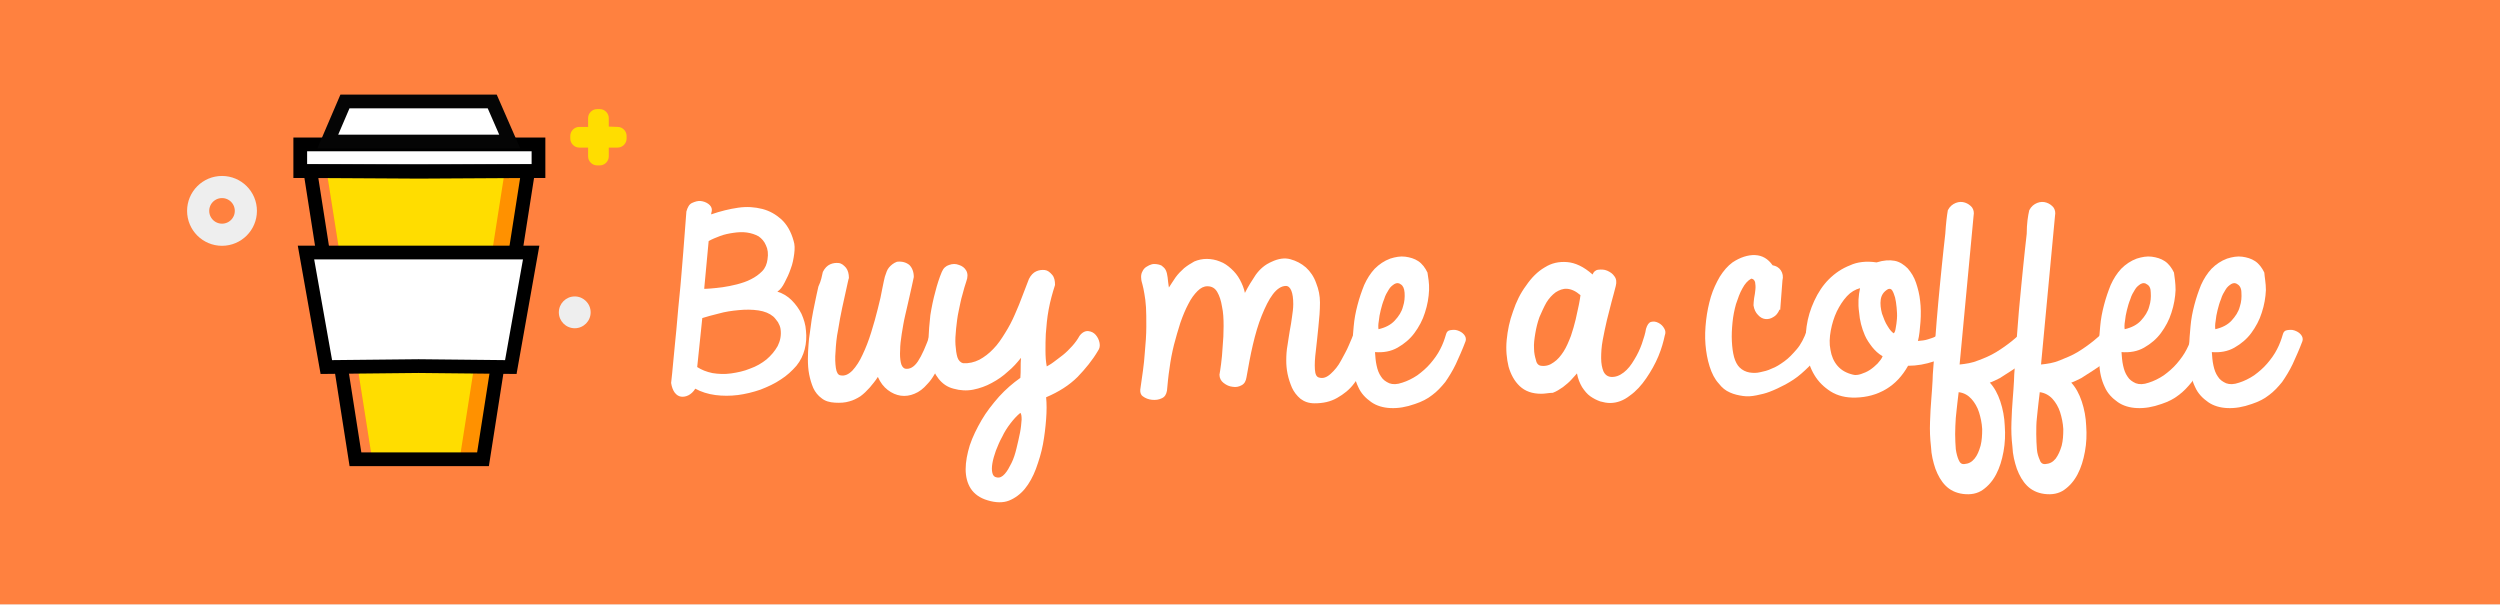
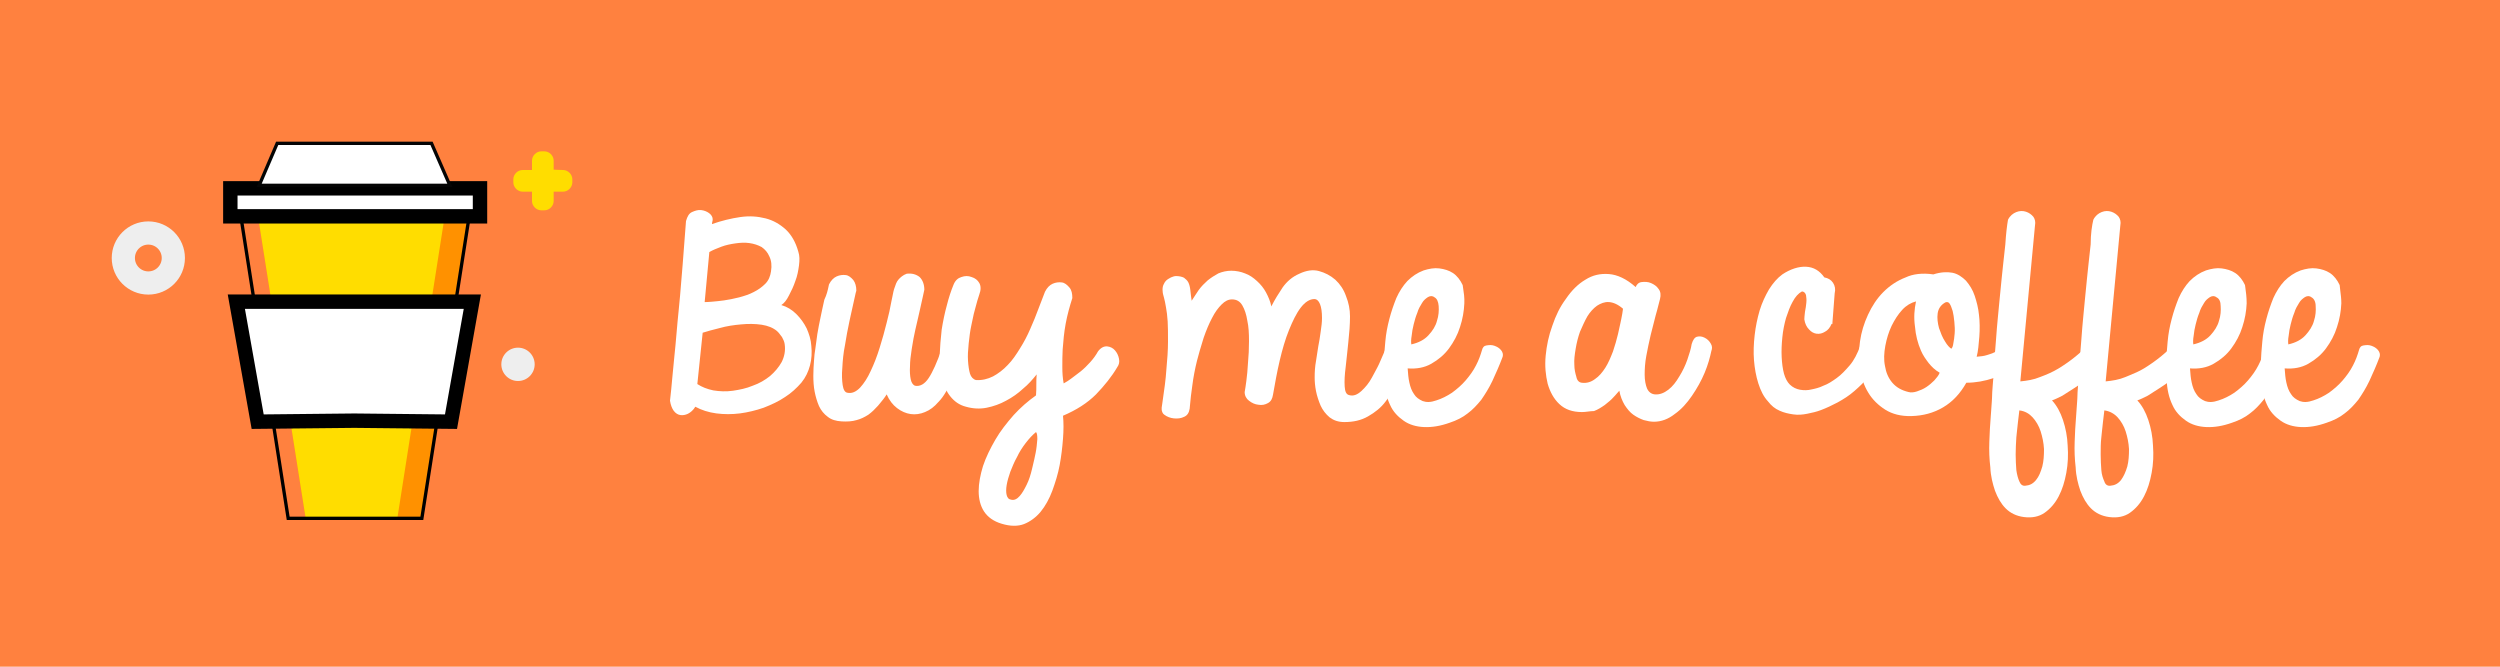
- <svg xmlns="http://www.w3.org/2000/svg" viewBox="0 0 786 190">
-   <path d="M0 0h786v190H0z" fill="#ff813f" />
-   <path d="M191.4 39.8v-2.7c0-1.5-1.3-2.8-2.8-2.8h-.9c-1.5 0-2.8 1.3-2.8 2.8v2.8h-2.8c-1.5 0-2.8 1.3-2.8 2.8v.9c0 1.5 1.3 2.8 2.8 2.8h2.8v2.8c0 1.5 1.3 2.8 2.8 2.8h.9c1.5 0 2.8-1.3 2.8-2.8v-2.8h2.8c1.5 0 2.8-1.3 2.8-2.8v-.9c0-1.5-1.3-2.8-2.8-2.8z" fill="#fd0" />
-   <path d="M131.8 54l-29.1-.2 14.3 90.6h34.7L166 53.8z" fill="#ff9100" />
-   <path d="M131.8 54l-29.1-.2 14.3 90.6h27.5l14.2-90.6z" fill="#fd0" />
-   <path d="M94.4 53.8h74.9v-8.4H94.4z" fill="#fff" />
-   <path d="M94.4 53.8h74.9v-8.4H94.4z" fill="none" stroke="#000" stroke-width="4.319" />
-   <path d="M154.8 31.9h-46.3L103 44.5h57.2z" fill="#fff" />
-   <g fill="none" stroke-width="4.319">
-     <path d="M154.755 31.9h-46.3l-5.4 12.6h57.2z" stroke="#050505" />
-     <path d="M131.755 54l-34.2-.2 14.2 90.6h40.1l14.2-90.6z" stroke="#000" />
-   </g>
-   <path d="M167 79.4H96.2l6.4 36 29-.3 29 .3z" fill="#fff" />
-   <path d="M167 79.4H96.2l6.4 36 29-.3 29 .3z" fill="none" stroke="#000" stroke-width="4.319" />
-   <circle cx="69.8" cy="66.3" fill="none" r="7.5" stroke="#eee" stroke-width="6.958" />
-   <circle cx="180.7" cy="98.2" fill="#eee" r="5" />
-   <circle cx="86.8" cy="127" fill="#ff813f" r="5" />
-   <g fill="#fff">
-     <path d="M215.8 66.5c.4-1.4.9-2.3 1.8-2.7s1.8-.7 2.7-.6 1.7.4 2.4.9 1.1 1.2 1.1 1.8c0 .3 0 .5-.1.8s-.1.5-.1.7c2.9-1 5.7-1.7 8.5-2.1s5.2-.2 7.6.4c2.3.6 4.2 1.7 6 3.3 1.7 1.6 3 3.8 3.8 6.7.4 1.2.4 2.5.2 4.1-.2 1.5-.5 3.2-1.1 4.7-.5 1.5-1.2 3-1.9 4.3-.7 1.4-1.4 2.3-2.3 2.9 1.7.5 3.2 1.4 4.5 2.7s2.3 2.7 3.1 4.3c.7 1.6 1.3 3.4 1.4 5.3.2 1.9.1 3.9-.4 5.8s-1.3 3.6-2.6 5.2c-1.4 1.6-3 3.1-4.9 4.3-1.9 1.3-4.1 2.3-6.4 3.2-2.3.8-4.8 1.4-7.1 1.7-2.4.3-4.8.3-7.1 0s-4.5-1-6.3-2c-.6 1-1.4 1.7-2.2 2.1s-1.6.5-2.3.4-1.4-.5-2-1.3c-.5-.7-.9-1.7-1.1-3 .5-4.2.8-8.6 1.3-13.2s.8-9.2 1.3-13.9.8-9.3 1.2-13.8c.3-4.3.7-8.7 1-13zm3.4 48.9c1.4.9 2.9 1.5 4.8 1.9 1.9.3 3.8.4 5.9.1 2-.3 4-.7 5.9-1.5 2-.7 3.7-1.7 5.2-2.9 1.4-1.2 2.6-2.6 3.5-4.2.8-1.6 1.2-3.4.9-5.4-.1-.7-.4-1.4-.8-2.1-.5-.6-.9-1.3-1.5-1.8-1.2-1-2.7-1.6-4.6-1.9-2-.3-4.1-.3-6.2-.1-2.2.2-4.3.5-6.4 1.1-2.1.5-3.8 1-5.1 1.4zm2.2-24.6c.4 0 1 0 2.1-.1s2.3-.2 3.7-.4 2.9-.5 4.5-.9c1.5-.4 3.1-.9 4.4-1.6 1.4-.7 2.5-1.5 3.5-2.5s1.5-2.3 1.7-3.7c.3-1.8.1-3.3-.5-4.5-.5-1.2-1.3-2.1-2.3-2.8-1.1-.6-2.3-1-3.7-1.2s-2.8-.1-4.2.1-2.9.5-4.2 1-2.6 1-3.6 1.6zm37.3-5.3c.6-1.2 1.4-2 2.3-2.4s1.8-.5 2.7-.4 1.6.7 2.3 1.5c.6.8.9 1.9.9 3.2-.2.5-.4 1.7-.8 3.4s-.8 3.6-1.3 5.9-.9 4.5-1.3 7c-.5 2.4-.7 4.8-.8 6.8-.2 2.1-.1 3.8.1 5.2s.7 2.2 1.4 2.3c1.4.3 2.6-.3 3.8-1.5 1.2-1.3 2.3-3 3.2-5 1-2.1 1.9-4.4 2.7-7s1.5-5 2.1-7.5c.6-2.3 1.1-4.5 1.4-6.3.4-1.8.6-3.1.8-3.7.4-1.2.7-2.2 1.3-2.9s1.4-1.4 2.5-1.8c1.6-.2 2.9.2 3.9 1 .9.9 1.4 2.2 1.4 3.8-.4 1.8-.8 3.8-1.3 5.9s-.9 4.1-1.4 6.1c-.5 2.1-.8 4.1-1.1 5.9-.3 1.9-.5 3.6-.5 5.1-.1 1.5 0 2.8.2 3.8s.6 1.7 1.3 2c1.5.3 2.9-.5 4.1-2.3s2.5-4.7 3.9-8.7c.5-1 1.1-1.7 1.9-1.9.8-.3 1.6-.2 2.3.2s1.3 1 1.7 1.9.4 2 0 3.2c-.3.8-.6 1.7-1.1 2.8s-.9 2.2-1.5 3.2c-.6 1.2-1.3 2.3-2 3.4-.7 1.2-1.4 2.2-2.3 3.1-1.2 1.4-2.5 2.4-4 3-1.4.6-2.9.8-4.3.6s-2.8-.8-4.1-1.8-2.3-2.3-3.1-4.1c-.8 1.3-1.7 2.3-2.6 3.4-.9 1-1.8 1.9-2.9 2.7-1.1.7-2.3 1.3-3.5 1.6-1.3.4-2.8.5-4.5.4s-3.1-.5-4.2-1.4c-1.1-.8-2-1.9-2.6-3.2-.6-1.4-1-2.8-1.3-4.3s-.4-3.2-.4-4.8.1-3.2.2-4.5c.1-1.4.2-2.6.4-3.6.2-1.3.4-2.8.6-4.4.3-1.7.6-3.4 1-5.2s.7-3.5 1.1-5.1c.9-1.9 1.1-3.3 1.4-4.6z" />
-     <path d="M296.1 85.5c.5-1.2 1.3-1.9 2.3-2.2 1.1-.4 2.1-.4 3.1 0 1 .3 1.8.9 2.3 1.8s.5 2.1 0 3.4c-.4 1.2-.8 2.5-1.2 4.1-.5 1.6-.8 3.4-1.2 5.2s-.6 3.7-.8 5.5c-.2 1.9-.3 3.6-.2 5.1s.3 2.9.6 3.9 1 1.7 1.8 1.9c1.8.1 3.5-.3 5.1-1.1 1.5-.8 3.1-2 4.4-3.4 1.4-1.4 2.6-3.2 3.7-5 1.2-1.9 2.2-3.8 3.1-5.9.9-2 1.7-4 2.4-5.9s1.4-3.7 2-5.2c.6-1.2 1.4-2 2.3-2.4s1.8-.5 2.7-.4 1.6.7 2.3 1.5.9 1.9.9 3.2c-.8 2.5-1.5 5-2 7.7s-.7 5.1-.9 7.7c-.1 1.8-.1 3.5-.1 5.3 0 1.7.1 3.3.4 4.9.5-.3 1.3-.7 2.2-1.4s1.9-1.4 2.9-2.2 2-1.8 2.9-2.8 1.7-2.1 2.3-3.2c.9-1.2 1.9-1.6 2.8-1.5s1.7.5 2.3 1.2 1 1.5 1.2 2.5 0 1.8-.5 2.5c-1.7 2.9-3.9 5.6-6.4 8.2-2.6 2.6-5.9 4.7-9.9 6.4.2 2 .2 4.3 0 6.9s-.5 5.2-1 7.9-1.3 5.2-2.2 7.7c-.9 2.4-2.1 4.6-3.5 6.3s-3.2 3-5 3.7-4.1.7-6.7-.1c-2.4-.7-4.2-2-5.3-3.7s-1.6-3.8-1.6-6.1.5-4.9 1.3-7.5c.9-2.7 2.2-5.3 3.7-7.9s3.4-5 5.5-7.4c2.1-2.3 4.3-4.2 6.7-5.9.1-1.2.1-2.2.1-3.2s0-2 .1-3.1c-1.2 1.5-2.5 3-4.1 4.3-1.5 1.4-3.2 2.6-5.1 3.6-1.8 1-3.8 1.7-5.8 2.1s-4.1.3-6.2-.3c-2-.5-3.5-1.6-4.7-3.1s-2-3.3-2.5-5.4-.7-4.4-.7-6.9c.1-2.5.3-5 .6-7.7.4-2.5.9-5 1.6-7.5.5-2 1.2-4.2 2-6.1zm24.7 44.3c-1.1.9-2.1 2-3.1 3.3s-1.9 2.7-2.6 4.2c-.8 1.4-1.4 2.9-2 4.4-.5 1.4-.9 2.8-1.1 4s-.2 2.2 0 3 .6 1.3 1.4 1.4c.9.2 1.7-.2 2.5-1.1s1.4-2 2.1-3.4 1.2-3 1.6-4.7.8-3.3 1.1-4.9c.3-1.5.4-2.9.5-4.1 0-1.1-.1-1.8-.4-2.1zm37.7-7.3c.6-4.2 1.2-8 1.4-11.3.3-3.2.5-6 .5-8.5s0-4.5-.1-6.1c-.1-1.7-.3-3.1-.5-4.2-.2-1.2-.4-2.2-.6-2.9s-.4-1.4-.4-1.9c-.1-.7 0-1.4.2-1.9s.5-1 .9-1.4.9-.6 1.4-.9c.5-.2 1-.4 1.5-.4 1 0 1.8.2 2.4.5.5.4 1 .8 1.3 1.4s.5 1.4.6 2.3.2 2 .4 3.2c.6-1 1.4-2.1 2.1-3.2.8-1.1 1.7-2 2.7-2.9 1-.8 2.1-1.5 3.2-2.1 1.2-.5 2.5-.8 3.9-.8s2.9.3 4.1.8c1.4.5 2.5 1.3 3.6 2.3s2 2.1 2.7 3.4 1.3 2.7 1.6 4.2c1-2 2.2-3.9 3.4-5.7 1.3-1.8 2.9-3.2 5-4.1 2.1-1 4.1-1.3 5.9-.8s3.4 1.3 4.9 2.6c1.4 1.3 2.5 2.9 3.2 4.9.8 2 1.2 4 1.2 6.1 0 2.4-.2 5-.5 7.7s-.5 5.1-.8 7.5c-.3 2.3-.4 4.2-.3 5.8s.5 2.4 1.3 2.6c1.3.4 2.5-.1 3.7-1.2s2.3-2.4 3.2-4.1 1.8-3.2 2.5-4.9 1.3-3 1.7-3.9c.4-.8.9-1.3 1.6-1.4s1.4-.2 2.1.2c.7.3 1.3.8 1.7 1.5.5.7.6 1.6.5 2.6-.5 2.3-1.4 4.6-2.3 6.9s-2.3 4.4-3.7 6.2c-1.4 1.9-3.2 3.3-5.3 4.5s-4.4 1.7-7.1 1.7c-1.8 0-3.2-.5-4.4-1.4-1.2-1-2.1-2.2-2.7-3.5-.6-1.4-1.1-2.9-1.4-4.4s-.4-2.9-.4-4.1c0-1.7.1-3.3.4-4.9.2-1.5.5-3.1.7-4.5.3-1.4.5-2.9.7-4.3s.4-2.7.4-4.1c0-1.8-.2-3.2-.6-4.2s-1-1.5-1.7-1.5c-1.4 0-2.8.9-4.1 2.6s-2.4 4-3.5 6.7-2 5.8-2.8 9.2-1.4 6.8-2 10.2c-.2 1.2-.6 2-1.5 2.5s-1.8.7-2.9.5c-1-.1-1.9-.5-2.8-1.2-.8-.6-1.3-1.5-1.3-2.6.1-.6.3-1.7.5-3.3s.4-3.4.5-5.5c.2-2.1.3-4.2.3-6.5s-.1-4.3-.5-6.1c-.3-1.9-.8-3.4-1.5-4.6S381 90 379.6 90c-1.1 0-2.1.5-3.1 1.5s-2 2.3-2.9 4.1c-.9 1.7-1.7 3.6-2.5 5.9-.7 2.3-1.4 4.5-2 6.9s-1.1 5-1.4 7.4c-.4 2.5-.6 4.9-.8 7-.2 1.2-.7 2-1.6 2.4-1 .5-2 .6-3.1.5s-2.1-.5-2.9-1.1c-.5-.3-.9-1.1-.8-2.1z" />
-     <path d="M449.3 91.2c-.1 2.3-.5 4.7-1.3 7.1-.7 2.3-1.9 4.5-3.3 6.4s-3.2 3.4-5.3 4.6-4.5 1.6-7.1 1.4c.1 1.4.2 2.9.5 4.2.3 1.4.7 2.5 1.4 3.5.6 1 1.5 1.6 2.6 2.1 1.1.4 2.4.4 4.1-.2 1.6-.5 3.2-1.3 4.7-2.3 1.5-1.1 2.9-2.3 4.1-3.7s2.3-2.9 3.1-4.5c.8-1.5 1.4-3.2 1.8-4.6.2-.8.6-1.3 1.4-1.4s1.4-.2 2.3.1c.8.3 1.4.6 2 1.3.5.6.7 1.3.5 2-1 2.7-2.1 5.1-3.1 7.3-1 2.1-2.2 4-3.3 5.6-1.3 1.6-2.6 3-4.1 4.1-1.5 1.2-3.3 2.1-5.4 2.8-2.8 1-5.3 1.4-7.7 1.3-2.3-.1-4.4-.7-6.1-1.9s-3.2-2.7-4.1-4.8c-1-2.1-1.6-4.6-1.7-7.6-.1-1.4-.1-3.2-.1-5.1 0-2 .2-4.1.4-6.3.2-2.3.6-4.4 1.2-6.7s1.3-4.3 2.1-6.3c.9-2 2-3.7 3.3-5.1 1.4-1.4 3-2.5 4.9-3.2 1.6-.5 3.2-.8 4.7-.6s2.9.6 4.1 1.4 2.2 2.1 2.9 3.6c.2 1.5.6 3.3.5 5.5zm-8.9-1.8c-.6-.5-1.3-.5-2-.1-.6.4-1.3.9-1.8 1.8-.5.8-1.1 1.8-1.4 2.9-.5 1.2-.8 2.3-1.1 3.5s-.5 2.3-.6 3.4c-.2 1.1-.2 2-.1 2.6 2.2-.5 3.9-1.4 5.1-2.7 1.3-1.4 2.2-2.8 2.6-4.4.5-1.5.6-3 .5-4.4-.1-1.3-.5-2.2-1.2-2.6zm44.2 34.4c-2.9 0-5.1-.8-6.8-2.4s-2.8-3.7-3.5-6.1c-.6-2.5-.9-5.3-.6-8.4s.9-6 2-9c1-3 2.3-5.7 4.1-8.1 1.7-2.5 3.6-4.4 5.8-5.7 2.2-1.4 4.5-1.9 7.1-1.7 2.5.2 5.2 1.4 8 3.9.3-.8.9-1.4 1.8-1.5s1.9-.1 2.8.3 1.7.9 2.3 1.8c.6.8.7 1.8.4 3-.4 1.4-.7 2.9-1.3 4.9-.5 2-1 3.9-1.5 5.9-.5 2.1-.9 4.1-1.3 6.2s-.5 4-.5 5.7.3 3.1.7 4.1c.5 1.1 1.3 1.7 2.4 1.8 1.4.1 2.7-.4 4-1.4s2.3-2.3 3.3-4c1-1.6 1.8-3.3 2.4-5 .6-1.8 1.1-3.3 1.3-4.7.4-1.3.9-2 1.6-2.2.8-.2 1.5-.1 2.3.3s1.4 1 1.8 1.7c.5.8.5 1.5.2 2.3-.4 1.9-1 4.1-2 6.5s-2.3 4.7-3.8 6.9-3.2 4.1-5.2 5.5c-1.9 1.5-4 2.3-6.2 2.3-1 0-2-.2-3.1-.5-1.1-.4-2.1-.9-3.1-1.6s-1.8-1.7-2.6-2.9c-.7-1.2-1.3-2.6-1.6-4.3-.5.5-1 1.2-1.8 2-.7.8-1.6 1.5-2.6 2.3-1 .7-2.1 1.4-3.2 1.8-1.2 0-2.4.3-3.6.3zm-.1-8.8c1.5.2 2.8-.2 4-1.1 1.2-.8 2.2-2 3.1-3.4s1.6-3.1 2.3-4.9c.6-1.8 1.1-3.5 1.5-5.2s.7-3.2 1-4.6.4-2.3.5-3c-1.5-1.3-2.9-1.9-4.2-2s-2.5.4-3.6 1.1c-1.1.8-2.1 1.9-2.9 3.2-.8 1.4-1.5 3-2.2 4.6-.6 1.7-1 3.3-1.3 5.1s-.5 3.3-.4 4.8c0 1.4.3 2.6.6 3.6.2 1.1.8 1.7 1.6 1.8zm75.2-17.6c-.1 0-.2 0-.2-.1-.5 1.2-1.2 2-2 2.4-.8.5-1.6.7-2.5.6-.8-.1-1.6-.5-2.3-1.3-.7-.7-1.2-1.7-1.4-3 0-.6.1-1.4.2-2.3.2-.9.3-1.8.4-2.7s0-1.6-.1-2.3c-.2-.6-.5-1-1.2-1.1-1.1.6-2 1.6-2.8 3.1-.8 1.4-1.4 3.1-2 4.9-.5 1.8-.9 3.7-1.1 5.8-.2 2-.3 4-.2 5.9s.3 3.5.7 5c.4 1.4 1 2.5 1.7 3.2.9.9 2 1.4 3.1 1.6 1.2.2 2.3.2 3.5-.1 1-.2 2.3-.5 3.5-1.1 1.4-.5 2.6-1.3 4-2.3s2.6-2.3 3.9-3.8 2.3-3.5 3.2-5.9c.4-.7.9-1.2 1.7-1.3.8-.2 1.6-.1 2.4.3.8.3 1.4.8 1.9 1.5s.5 1.5.2 2.6c-.9 2.3-2.1 4.1-3.5 5.9s-2.9 3.2-4.5 4.6-3.2 2.4-5 3.4c-1.7.9-3.4 1.7-5 2.3-1.3.5-2.6.8-4.1 1.1s-2.8.4-4.2.2-2.8-.5-4.1-1.1c-1.4-.6-2.5-1.5-3.5-2.8-1.3-1.4-2.2-3.2-2.9-5.4s-1.1-4.5-1.3-6.9-.1-5 .2-7.6.8-5 1.5-7.4c.7-2.3 1.7-4.4 2.8-6.3 1.2-1.9 2.5-3.4 4-4.5 2.4-1.6 4.9-2.4 7.1-2.3 2.3.1 4.1 1.2 5.5 3.2 1.1.2 2 .7 2.6 1.6s.8 2 .5 3.2z" />
-     <path d="M590 82.5c2.2-.7 4.1-.8 5.7-.5s3 1.3 4.1 2.4c1.1 1.3 2 2.7 2.6 4.5s1.1 3.7 1.3 5.8c.1.9.2 2 .2 3.1 0 1.2 0 2.3-.1 3.4-.1 1.2-.2 2.3-.3 3.2-.1 1-.3 2-.5 2.8 1.2-.1 2.2-.2 3.1-.5s1.7-.5 2.4-.9 1.4-.7 2.2-1.2c.7-.5 1.4-.8 2.1-1.2.9-.5 1.6-.5 2.3-.2.6.4 1 .9 1.2 1.6s.3 1.4.2 2.3-.5 1.4-1 2c-2.3 2.1-4.7 3.6-7.4 4.5s-5.4 1.4-8.2 1.4c-1.8 3.2-4.1 5.7-7 7.4s-6 2.5-9.4 2.6c-3.2.1-5.8-.6-7.9-1.9-2.2-1.4-3.9-3.1-5.1-5.1-1.3-2.1-2.1-4.5-2.5-7.2s-.4-5.4 0-8.2 1.2-5.4 2.4-8 2.7-4.9 4.6-6.8 4.1-3.4 6.7-4.4c2.1-1 5-1.4 8.3-.9zm-5.2 8.1c-1.5.4-2.9 1.2-4.1 2.5-1.3 1.4-2.3 3-3.2 4.8-.9 1.9-1.5 3.9-1.9 6-.4 2.2-.5 4.2-.1 6.1.3 1.9 1 3.6 2.2 5s2.8 2.3 4.9 2.8c.7.2 1.6.1 2.5-.2s1.9-.7 2.8-1.3 1.7-1.3 2.4-2c.7-.8 1.3-1.5 1.6-2.3-1.4-.8-2.4-1.8-3.3-2.9-.9-1.2-1.7-2.3-2.3-3.7-1-2.3-1.6-4.7-1.8-7.2-.4-2.8-.2-5.2.3-7.6zm8.8.3c-1.4.8-2.1 1.9-2.3 3.3s0 2.9.4 4.4c.5 1.4 1 2.8 1.8 4 .7 1.2 1.4 1.9 1.9 2.2.3-.3.5-.8.6-1.6.2-.9.3-1.9.4-3 .1-1.2 0-2.3-.1-3.5-.1-1.3-.3-2.3-.5-3.2-.3-.9-.5-1.6-.9-2.2-.3-.5-.8-.6-1.3-.4z" />
-     <path d="M612.4 66.1c.6-1.2 1.5-1.9 2.5-2.3s2-.4 2.9-.1 1.6.8 2.2 1.5c.5.7.7 1.6.5 2.6l-4.4 46.8c2-.2 4-.5 5.9-1.3 1.9-.7 3.8-1.5 5.6-2.6s3.5-2.3 5.1-3.6c1.6-1.4 3.2-2.6 4.5-4.1.7-.4 1.4-.3 2 .5.6.6 1 1.5 1.3 2.5s.3 2.1.2 3.2c-.2 1.1-.6 1.9-1.4 2.3-1 .7-2.1 1.6-3.3 2.5s-2.4 1.8-3.7 2.6-2.4 1.5-3.6 2.3c-1.2.6-2.2 1.1-3.1 1.4 1.4 1.5 2.5 3.5 3.3 5.9s1.3 5 1.4 7.7c.2 2.7.1 5.4-.4 8.1s-1.2 5-2.3 7.1-2.5 3.7-4.2 4.9-3.8 1.6-6.2 1.3c-2.3-.3-4.1-1.2-5.5-2.6s-2.4-3.2-3.2-5.3c-.7-2.1-1.3-4.4-1.4-7-.3-2.5-.4-5.1-.3-7.7s.2-5 .4-7.2c.2-2.3.3-4.2.4-5.8 0-.9.1-2.6.3-5 .2-2.5.5-5.4.6-8.8.3-3.4.5-7 .9-10.9s.7-7.7 1.1-11.3.7-7 1.1-10.2c.2-3.2.5-5.7.8-7.4zm5.2 79.8c1.3-.1 2.3-.6 3.2-1.7s1.4-2.4 1.9-4.1c.4-1.6.5-3.3.5-5.2-.1-1.9-.5-3.7-1-5.3s-1.4-3.1-2.4-4.2-2.3-1.9-4-2.1c-.1.8-.2 1.9-.4 3.4-.2 1.4-.3 3.1-.5 4.7-.1 1.7-.2 3.4-.2 5.1s.1 3.3.2 4.7c.2 1.4.5 2.5.9 3.4.4 1 1 1.4 1.8 1.3z" />
-     <path d="M638 66.1c.6-1.2 1.5-1.9 2.5-2.3s2-.4 2.9-.1 1.6.8 2.2 1.5c.5.7.7 1.6.5 2.6l-4.4 46.8c2-.2 4-.5 5.9-1.3s3.8-1.5 5.6-2.6 3.5-2.3 5.1-3.6c1.6-1.4 3.2-2.6 4.5-4.1.7-.4 1.4-.3 2 .5.6.6 1 1.5 1.3 2.5s.3 2.1.2 3.2c-.2 1.1-.6 1.9-1.4 2.3-1 .7-2.1 1.6-3.3 2.5s-2.4 1.8-3.7 2.6-2.4 1.5-3.6 2.3c-1.2.6-2.2 1.1-3.1 1.4 1.4 1.5 2.5 3.5 3.3 5.9s1.3 5 1.4 7.7c.2 2.7.1 5.4-.4 8.1s-1.2 5-2.3 7.1-2.5 3.7-4.2 4.9-3.8 1.6-6.2 1.3c-2.3-.3-4.1-1.2-5.5-2.6s-2.4-3.2-3.2-5.3c-.7-2.1-1.3-4.4-1.4-7-.3-2.5-.4-5.1-.3-7.7s.2-5 .4-7.2c.2-2.3.3-4.2.4-5.8 0-.9.1-2.6.3-5 .2-2.5.5-5.4.6-8.8.3-3.4.5-7 .9-10.9s.7-7.7 1.1-11.3.7-7 1.1-10.2c0-3.2.4-5.7.8-7.4zm5.1 79.8c1.3-.1 2.3-.6 3.2-1.7.8-1.1 1.4-2.4 1.9-4.1.4-1.6.5-3.3.5-5.2-.1-1.9-.5-3.7-1-5.3s-1.4-3.1-2.4-4.2-2.4-1.9-4-2.1c-.1.8-.2 1.9-.4 3.4-.2 1.4-.3 3.1-.5 4.7s-.2 3.4-.2 5.1.1 3.3.2 4.7.5 2.5.9 3.4c.3 1 1 1.4 1.8 1.3z" />
-     <path d="M684 91.2c-.1 2.3-.5 4.7-1.3 7.1-.7 2.3-1.9 4.5-3.3 6.4s-3.2 3.4-5.3 4.6-4.5 1.6-7.1 1.4c.1 1.4.2 2.9.5 4.2.3 1.4.7 2.5 1.4 3.5.6 1 1.5 1.6 2.6 2.1 1.1.4 2.4.4 4.1-.2 1.6-.5 3.2-1.3 4.7-2.3 1.5-1.1 2.9-2.3 4.1-3.7s2.3-2.9 3.1-4.5c.8-1.5 1.4-3.2 1.8-4.6.2-.8.6-1.3 1.4-1.4s1.4-.2 2.3.1c.8.3 1.4.6 2 1.3.5.6.7 1.3.5 2-1 2.7-2.1 5.1-3.1 7.3-1 2.1-2.2 4-3.3 5.6-1.3 1.6-2.6 3-4.1 4.1-1.5 1.2-3.3 2.1-5.4 2.8-2.8 1-5.3 1.4-7.7 1.3-2.3-.1-4.4-.7-6.1-1.9s-3.2-2.7-4.1-4.8c-1-2.1-1.6-4.6-1.7-7.6-.1-1.4-.1-3.2-.1-5.1 0-2 .2-4.1.4-6.3.2-2.3.6-4.4 1.2-6.7s1.3-4.3 2.1-6.3c.9-2 2-3.7 3.3-5.1 1.4-1.4 3-2.5 4.9-3.2 1.6-.5 3.2-.8 4.7-.6s2.9.6 4.1 1.4 2.2 2.1 2.9 3.6c.2 1.5.5 3.3.5 5.5zm-9-1.8c-.6-.5-1.3-.5-2-.1-.6.4-1.3.9-1.8 1.8-.5.8-1.1 1.8-1.4 2.9-.5 1.2-.8 2.3-1.1 3.5s-.5 2.3-.6 3.4c-.2 1.1-.2 2-.1 2.6 2.2-.5 3.9-1.4 5.1-2.7s2.2-2.8 2.6-4.4c.5-1.5.6-3 .5-4.4 0-1.3-.4-2.2-1.2-2.6z" />
-     <path d="M712.4 91.2c-.1 2.3-.5 4.7-1.3 7.1-.7 2.3-1.9 4.5-3.3 6.4s-3.2 3.4-5.3 4.6-4.5 1.6-7.1 1.4c.1 1.4.2 2.9.5 4.2.3 1.4.7 2.5 1.4 3.5.6 1 1.5 1.6 2.6 2.1 1.1.4 2.4.4 4.1-.2 1.6-.5 3.2-1.3 4.7-2.3 1.5-1.1 2.9-2.3 4.1-3.7s2.3-2.9 3.1-4.5c.8-1.5 1.4-3.2 1.8-4.6.2-.8.6-1.3 1.4-1.4s1.4-.2 2.3.1c.8.3 1.4.6 2 1.3.5.6.7 1.3.5 2-1 2.7-2.1 5.1-3.1 7.3-1 2.1-2.2 4-3.3 5.6-1.3 1.6-2.6 3-4.1 4.1-1.5 1.2-3.3 2.1-5.4 2.8-2.8 1-5.3 1.4-7.7 1.3-2.3-.1-4.4-.7-6.1-1.9s-3.2-2.7-4.1-4.8c-1-2.1-1.6-4.6-1.7-7.6-.1-1.4-.1-3.2-.1-5.1 0-2 .2-4.1.4-6.3.2-2.3.6-4.4 1.2-6.7s1.3-4.3 2.1-6.3c.9-2 2-3.7 3.3-5.1 1.4-1.4 3-2.5 4.9-3.2 1.6-.5 3.2-.8 4.7-.6s2.9.6 4.1 1.4 2.2 2.1 2.9 3.6c.1 1.5.5 3.3.5 5.5zm-8.9-1.8c-.6-.5-1.3-.5-2-.1-.6.4-1.3.9-1.8 1.8-.5.8-1.1 1.8-1.4 2.9-.5 1.2-.8 2.3-1.1 3.5s-.5 2.3-.6 3.4c-.2 1.1-.2 2-.1 2.6 2.2-.5 3.9-1.4 5.1-2.7s2.2-2.8 2.6-4.4c.5-1.5.6-3 .5-4.4 0-1.3-.5-2.2-1.2-2.6z" />
+ <svg xmlns="http://www.w3.org/2000/svg" fill="none" height="200" viewBox="0 0 750 200" width="750">
+   <path d="m0 0h750v200h-750z" fill="#fff" />
+   <g clip-rule="evenodd" fill-rule="evenodd">
+     <path d="m0 0h750v200h-750z" fill="#ff813f" />
+     <path d="m166.1 50.9v-2.7c0-1.5-1.3-2.8-2.8-2.8h-.9c-1.5 0-2.8 1.3-2.8 2.8v2.8h-2.8c-1.5 0-2.8 1.3-2.8 2.8v.9c0 1.5 1.3 2.8 2.8 2.8h2.8v2.8c0 1.5 1.3 2.8 2.8 2.8h.9c1.5 0 2.8-1.3 2.8-2.8v-2.8h2.8c1.5 0 2.8-1.3 2.8-2.8v-.9c0-1.5-1.3-2.8-2.8-2.8z" fill="#fd0" />
+     <path d="m106.5 65.1-29.1-.2 14.3 90.6h34.7l14.3-90.6z" fill="#ff9100" />
+     <path d="m106.5 65.1-29.1-.2 14.3 90.6h27.5l14.2-90.6z" fill="#fd0" />
+     <path d="m69.1 64.9h74.9v-8.4h-74.9z" fill="#fff" />
+     <path d="m69.1 64.9h74.9v-8.4h-74.9z" stroke="#000" stroke-width="4.319" />
+     <path d="m129.5 43h-46.3l-5.5 12.6h57.2z" fill="#fff" />
+     <path d="m129.455 43h-46.3l-5.4 12.6h57.2z" stroke="#050505" />
+     <path d="m106.455 65.1-34.2-.2 14.2 90.6h40.1l14.2-90.6z" stroke="#000" />
+     <path d="m141.7 90.5h-70.8l6.4 36 29-.3 29 .3z" fill="#fff" />
+     <path d="m141.7 90.5h-70.8l6.4 36 29-.3 29 .3z" stroke="#000" stroke-width="4.319" />
+     <path d="m44.5 84.9c4.142 0 7.5-3.358 7.5-7.5 0-4.142-3.358-7.5-7.5-7.5s-7.5 3.358-7.5 7.5c0 4.142 3.358 7.5 7.5 7.5z" stroke="#eee" stroke-width="6.958" />
+     <path d="m155.4 114.3c2.761 0 5-2.239 5-5s-2.239-5-5-5-5 2.239-5 5 2.239 5 5 5z" fill="#eee" />
+     <path d="m61.5 143.1c2.761 0 5-2.239 5-5s-2.239-5-5-5-5 2.239-5 5 2.239 5 5 5z" fill="#ff813f" />
+     <path d="m207.6 63.619c-.9.4-1.4 1.3-1.8 2.7-.15 2.15-.325 4.325-.5 6.5v0c-.175 2.175-.35 4.35-.5 6.5-.144 1.62-.275 3.254-.407 4.9-.235 2.926-.473 5.892-.793 8.9-.244 2.298-.441 4.572-.637 6.834-.204 2.364-.407 4.715-.663 7.065-.227 2.092-.413 4.142-.596 6.15-.218 2.41-.431 4.76-.704 7.05.2 1.3.6 2.3 1.1 3 .6.8 1.3 1.2 2 1.3s1.5 0 2.3-.4 1.6-1.1 2.2-2.1c1.8 1 4 1.7 6.3 2s4.7.3 7.1 0c2.3-.3 4.8-.9 7.1-1.7 2.3-.9 4.5-1.9 6.4-3.2 1.9-1.2 3.5-2.7 4.9-4.3 1.3-1.6 2.1-3.3 2.6-5.2s.6-3.9.4-5.8c-.1-1.9-.7-3.7-1.4-5.3-.8-1.6-1.8-3-3.1-4.3s-2.8-2.2-4.5-2.7c.9-.6 1.6-1.5 2.3-2.9.7-1.3 1.4-2.8 1.9-4.3.6-1.5.9-3.2 1.1-4.7.2-1.6.2-2.9-.2-4.1-.8-2.9-2.1-5.1-3.8-6.7-1.8-1.6-3.7-2.7-6-3.3-2.4-.6-4.8-.8-7.6-.4s-5.6 1.1-8.5 2.1c0-.2 0-.4.1-.7s.1-.5.1-.8c0-.6-.4-1.3-1.1-1.8s-1.5-.8-2.4-.9-1.8.2-2.7.6zm6.4 53.5c-1.9-.4-3.4-1-4.8-1.9l1.6-15.4c1.3-.4 3-.9 5.1-1.4 2.1-.6 4.2-.9 6.4-1.1 2.1-.2 4.2-.2 6.2.1 1.9.3 3.4.9 4.6 1.9.4.333.711.756 1.022 1.178.156.211.311.422.478.622.4.7.7 1.4.8 2.1.3 2-.1 3.8-.9 5.4-.9 1.6-2.1 3-3.5 4.2-1.5 1.2-3.2 2.2-5.2 2.9-1.9.8-3.9 1.2-5.9 1.5-2.1.3-4 .2-5.9-.1zm-2.6-26.5c.4 0 1 0 2.1-.1l.33-.03c1.01-.091 2.109-.19 3.37-.37 1.4-.2 2.9-.5 4.5-.9 1.5-.4 3.1-.9 4.4-1.6 1.4-.7 2.5-1.5 3.5-2.5s1.5-2.3 1.7-3.7c.3-1.8.1-3.3-.5-4.5-.5-1.2-1.3-2.1-2.3-2.8-1.1-.6-2.3-1-3.7-1.2s-2.8-.1-4.2.1-2.9.5-4.2 1-2.6 1-3.6 1.6zm39.6-7.7c-.9.4-1.7 1.2-2.3 2.4-.051.221-.099.445-.148.674-.24 1.117-.505 2.349-1.252 3.926-.241.964-.446 1.964-.658 3-.14.684-.283 1.384-.442 2.1-.4 1.8-.7 3.5-1 5.2-.2 1.6-.4 3.1-.6 4.4-.2 1-.3 2.2-.4 3.6-.1 1.3-.2 2.9-.2 4.5s.1 3.3.4 4.8.7 2.9 1.3 4.3c.6 1.3 1.5 2.4 2.6 3.2 1.1.9 2.5 1.3 4.2 1.4s3.2 0 4.5-.4c1.2-.3 2.4-.9 3.5-1.6 1.1-.8 2-1.7 2.9-2.7.173-.211.346-.419.518-.626.724-.869 1.436-1.724 2.082-2.774.8 1.8 1.8 3.1 3.1 4.1s2.7 1.6 4.1 1.8 2.9 0 4.3-.6c1.5-.6 2.8-1.6 4-3 .9-.9 1.6-1.9 2.3-3.1.7-1.1 1.4-2.2 2-3.4.425-.708.75-1.466 1.081-2.239.136-.319.273-.64.419-.961.388-.854.656-1.588.897-2.248.069-.19.136-.373.203-.552.4-1.2.4-2.3 0-3.2s-1-1.5-1.7-1.9-1.5-.5-2.3-.2c-.8.2-1.4.9-1.9 1.9-1.4 4-2.7 6.9-3.9 8.7s-2.6 2.6-4.1 2.3c-.7-.3-1.1-1-1.3-2s-.3-2.3-.2-3.8c0-1.5.2-3.2.5-5.1.045-.272.091-.55.137-.831.259-1.577.539-3.287.963-5.069.281-1.125.531-2.25.784-3.392.198-.889.397-1.789.616-2.708.324-1.36.606-2.678.873-3.927.145-.679.286-1.339.427-1.973 0-1.6-.5-2.9-1.4-3.8-1-.8-2.3-1.2-3.9-1-1.1.4-1.9 1.1-2.5 1.8-.553.645-.851 1.546-1.208 2.623-.03.091-.061.183-.092.277-.116.348-.232.932-.387 1.713-.112.565-.245 1.232-.413 1.987-.3 1.8-.8 4-1.4 6.3-.6 2.5-1.3 4.9-2.1 7.5s-1.7 4.9-2.7 7c-.9 2-2 3.7-3.2 5-1.2 1.2-2.4 1.8-3.8 1.5-.7-.1-1.2-.9-1.4-2.3s-.3-3.1-.1-5.2c.1-2 .3-4.4.8-6.8.4-2.5.8-4.7 1.3-7.0.12-.551.234-1.079.344-1.587.348-1.612.652-3.02.956-4.313.153-.649.276-1.226.382-1.718.171-.796.294-1.373.418-1.682 0-1.3-.3-2.4-.9-3.2-.7-.8-1.4-1.4-2.3-1.5s-1.8 0-2.7.4z" fill="#fff" />
+     <path d="m348.769 120.452c-.089.613-.179 1.236-.269 1.867-.1 1 .3 1.8.8 2.1.8.6 1.8 1 2.9 1.1s2.1 0 3.1-.5c.9-.4 1.4-1.2 1.6-2.4.026-.269.051-.543.077-.822.178-1.895.374-3.998.723-6.178.3-2.4.8-5 1.4-7.4.504-2.016 1.079-3.892 1.665-5.804.111-.364.223-.728.335-1.096.8-2.3 1.6-4.2 2.5-5.9.9-1.8 1.9-3.1 2.9-4.1s2-1.5 3.1-1.5c1.4 0 2.4.6 3.1 1.8s1.2 2.7 1.5 4.6c.4 1.8.5 3.8.5 6.1s-.1 4.4-.3 6.5c-.1 2.1-.3 3.9-.5 5.5-.17 1.363-.341 2.363-.449 3-.019.111-.036.211-.051.3 0 1.1.5 2 1.3 2.6.9.7 1.8 1.1 2.8 1.2 1.1.2 2 0 2.9-.5s1.3-1.3 1.5-2.5c.6-3.4 1.2-6.8 2-10.2s1.7-6.5 2.8-9.2c1.1-2.7 2.2-5 3.5-6.7s2.7-2.6 4.1-2.6c.7 0 1.3.5 1.7 1.5s.6 2.4.6 4.2c0 1.312-.176 2.537-.362 3.838-.013.087-.025.175-.038.262-.022.155-.044.311-.066.468-.179 1.263-.367 2.587-.634 3.832-.089.624-.198 1.288-.309 1.964-.138.842-.28 1.705-.391 2.536-.3 1.6-.4 3.2-.4 4.9 0 1.2.1 2.6.4 4.1s.8 3 1.4 4.4c.6 1.3 1.5 2.5 2.7 3.5 1.2.9 2.6 1.4 4.4 1.4 2.7 0 5-.5 7.1-1.7s3.9-2.6 5.3-4.5c1.4-1.8 2.8-3.9 3.7-6.2s1.8-4.6 2.3-6.9c.1-1 0-1.9-.5-2.6-.4-.7-1-1.2-1.7-1.5-.7-.4-1.4-.3-2.1-.2s-1.2.6-1.6 1.4c-.082.184-.171.384-.269.601-.38.846-.874 1.946-1.431 3.299-.517 1.257-1.144 2.404-1.799 3.603-.231.423-.466.854-.701 1.297-.9 1.7-2 3-3.2 4.1s-2.4 1.6-3.7 1.2c-.8-.2-1.2-1-1.3-2.6s0-3.5.3-5.8c.177-1.412.319-2.825.467-4.299.103-1.03.21-2.09.333-3.201.3-2.7.5-5.3.5-7.7 0-2.1-.4-4.1-1.2-6.1-.7-2-1.8-3.6-3.2-4.9-1.5-1.3-3.1-2.1-4.9-2.6s-3.8-.2-5.9.8c-2.1.9-3.7 2.3-5 4.1-1.2 1.8-2.4 3.7-3.4 5.7-.3-1.5-.9-2.9-1.6-4.2s-1.6-2.4-2.7-3.4-2.2-1.8-3.6-2.3c-1.2-.5-2.7-.8-4.1-.8s-2.7.3-3.9.8c-1.1.6-2.2 1.3-3.2 2.1-1 .9-1.9 1.8-2.7 2.9-.301.473-.621.947-.935 1.412-.416.616-.823 1.218-1.165 1.788-.161-.969-.258-1.873-.342-2.659-.019-.187-.039-.368-.058-.541-.1-.9-.3-1.7-.6-2.3s-.8-1-1.3-1.4c-.6-.3-1.4-.5-2.4-.5-.5 0-1 .2-1.5.4-.141.085-.282.161-.421.237-.353.192-.692.376-.979.663-.4.4-.7.9-.9 1.4s-.3 1.2-.2 1.9c0 .5.2 1.2.4 1.9s.4 1.7.6 2.9c.2 1.1.4 2.5.5 4.2.1 1.6.1 3.6.1 6.1s-.2 5.3-.5 8.5c-.17 2.804-.629 5.969-1.131 9.433zm-62.669-35.133c.5-1.2 1.3-1.9 2.3-2.2 1.1-.4 2.1-.4 3.1 0 1 .3 1.8.9 2.3 1.8s.5 2.1 0 3.4c-.4 1.2-.8 2.5-1.2 4.1-.353 1.131-.607 2.362-.867 3.622-.107.522-.216 1.05-.333 1.578-.38 1.71-.58 3.511-.77 5.23l-.03.27c-.2 1.9-.3 3.6-.2 5.1s.3 2.9.6 3.9 1 1.7 1.8 1.9c1.8.1 3.5-.3 5.1-1.1 1.5-.8 3.1-2 4.4-3.4 1.4-1.4 2.6-3.2 3.7-5 1.2-1.9 2.2-3.8 3.1-5.9.9-2 1.7-4 2.4-5.9s1.4-3.7 2-5.2c.6-1.2 1.4-2 2.3-2.4s1.8-.5 2.7-.4 1.6.7 2.3 1.5.9 1.9.9 3.2c-.8 2.5-1.5 5-2 7.7s-.7 5.1-.9 7.7c-.1 1.8-.1 3.5-.1 5.3 0 1.7.1 3.3.4 4.9.112-.067.24-.139.38-.219.485-.276 1.122-.638 1.82-1.181.384-.298.785-.596 1.197-.902.555-.412 1.129-.839 1.703-1.298 1-.8 2-1.8 2.9-2.8s1.7-2.1 2.3-3.2c.9-1.2 1.9-1.6 2.8-1.5s1.7.5 2.3 1.2 1 1.5 1.2 2.5 0 1.8-.5 2.5c-1.7 2.9-3.9 5.6-6.4 8.2-2.6 2.6-5.9 4.7-9.9 6.4.2 2 .2 4.3 0 6.9s-.5 5.2-1 7.9-1.3 5.2-2.2 7.7c-.9 2.4-2.1 4.6-3.5 6.3s-3.2 3-5 3.7-4.1.7-6.7-.1c-2.4-.7-4.2-2-5.3-3.7s-1.6-3.8-1.6-6.1.5-4.9 1.3-7.5c.9-2.7 2.2-5.3 3.7-7.9s3.4-5 5.5-7.4c2.1-2.3 4.3-4.2 6.7-5.9.1-1.2.1-2.2.1-3.2s0-2 .1-3.1c-1.2 1.5-2.5 3-4.1 4.3-1.5 1.4-3.2 2.6-5.1 3.6-1.8 1-3.8 1.7-5.8 2.1s-4.1.3-6.2-.3c-2-.5-3.5-1.6-4.7-3.1s-2-3.3-2.5-5.4-.7-4.4-.7-6.9c.1-2.5.3-5 .6-7.7.4-2.5.9-5 1.6-7.5.5-2 1.2-4.2 2-6.1zm24.7 44.3c-1.1.9-2.1 2-3.1 3.3s-1.9 2.7-2.6 4.2c-.8 1.4-1.4 2.9-2 4.4-.5 1.4-.9 2.8-1.1 4s-.2 2.2 0 3 .6 1.3 1.4 1.4c.9.2 1.7-.2 2.5-1.1s1.4-2 2.1-3.4 1.2-3 1.6-4.7c.077-.326.154-.649.23-.97.32-1.345.628-2.637.87-3.93.276-1.381.383-2.678.476-3.811l.024-.289c0-1.1-.1-1.8-.4-2.1z" fill="#fff" />
+     <path d="m549.5 97.119c0 .1.1.1.2.1l.7-9.2c.3-1.2.1-2.3-.5-3.2s-1.5-1.4-2.6-1.6c-1.4-2-3.2-3.1-5.5-3.2-2.2-.1-4.7.7-7.1 2.3-1.5 1.1-2.8 2.6-4 4.5-1.1 1.9-2.1 4-2.8 6.3-.7 2.4-1.2 4.8-1.5 7.4-.3 2.6-.4 5.2-.2 7.6s.6 4.7 1.3 6.9 1.6 4 2.9 5.4c1 1.3 2.1 2.2 3.5 2.8 1.3.6 2.7.9 4.1 1.1s2.7.1 4.2-.2 2.8-.6 4.1-1.1c1.6-.6 3.3-1.4 5-2.3 1.8-1 3.4-2 5-3.4s3.1-2.8 4.5-4.6 2.6-3.6 3.5-5.9c.3-1.1.3-1.9-.2-2.6s-1.1-1.2-1.9-1.5c-.8-.4-1.6-.5-2.4-.3-.8.1-1.3.6-1.7 1.3-.9 2.4-1.9 4.4-3.2 5.9s-2.5 2.8-3.9 3.8-2.6 1.8-4 2.3c-1.2.6-2.5.9-3.5 1.1-1.2.3-2.3.3-3.5.1-1.1-.2-2.2-.7-3.1-1.6-.7-.7-1.3-1.8-1.7-3.2-.4-1.5-.6-3.1-.7-5s0-3.9.2-5.9c.2-2.1.6-4 1.1-5.8.6-1.8 1.2-3.5 2-4.9.8-1.5 1.7-2.5 2.8-3.1.7.1 1 .5 1.2 1.1.1.7.2 1.4.1 2.3v0c-.1.9-.2 1.8-.4 2.7-.013.114-.025.227-.038.338-.086.762-.162 1.438-.162 1.962.2 1.3.7 2.3 1.4 3 .7.8 1.5 1.2 2.3 1.3.9.1 1.7-.1 2.5-.6.8-.4 1.5-1.2 2-2.4zm-110.2-6.1c-.1 2.3-.5 4.7-1.3 7.1-.7 2.3-1.9 4.5-3.3 6.4s-3.2 3.4-5.3 4.6-4.5 1.6-7.1 1.4l.01.136c.097 1.361.2 2.806.49 4.064.3 1.4.7 2.5 1.4 3.5.6 1 1.5 1.6 2.6 2.1 1.1.4 2.4.4 4.1-.2 1.6-.5 3.2-1.3 4.7-2.3 1.5-1.1 2.9-2.3 4.1-3.7s2.3-2.9 3.1-4.5c.8-1.5 1.4-3.2 1.8-4.6.2-.8.6-1.3 1.4-1.4l.13-.016c.737-.093 1.319-.167 2.17.116.8.3 1.4.6 2 1.3.5.6.7 1.3.5 2-.963 2.601-2.019 4.923-2.989 7.056l-.111.244c-1 2.1-2.2 4-3.3 5.6-1.3 1.6-2.6 3-4.1 4.1-1.5 1.2-3.3 2.1-5.4 2.8-2.8 1-5.3 1.4-7.7 1.3-2.3-.1-4.4-.7-6.1-1.9s-3.2-2.7-4.1-4.8c-1-2.1-1.6-4.6-1.7-7.6-.1-1.4-.1-3.2-.1-5.1 0-1.909.182-3.909.373-6l.027-.3c.2-2.3.6-4.4 1.2-6.7s1.3-4.3 2.1-6.3c.9-2 2-3.7 3.3-5.1 1.4-1.4 3-2.5 4.9-3.2 1.6-.5 3.2-.8 4.7-.6s2.9.6 4.1 1.4 2.2 2.1 2.9 3.6c.043.322.095.657.149 1.007.2 1.283.43 2.764.351 4.493zm-8.9-1.8c-.6-.5-1.3-.5-2-.1-.6.4-1.3.9-1.8 1.8-.5.8-1.1 1.8-1.4 2.9-.5 1.2-.8 2.3-1.1 3.5s-.5 2.3-.6 3.4c-.2 1.1-.2 2-.1 2.6 2.2-.5 3.9-1.4 5.1-2.7 1.3-1.4 2.2-2.8 2.6-4.4.5-1.5.6-3 .5-4.4-.1-1.3-.5-2.2-1.2-2.6zm37.4 32c1.7 1.6 3.9 2.4 6.8 2.4.6 0 1.2-.075 1.8-.15.6-.075 1.2-.15 1.8-.15 1.1-.4 2.2-1.1 3.2-1.8l.214-.171c.915-.73 1.736-1.386 2.386-2.129.447-.446.8-.862 1.112-1.229.246-.29.467-.55.688-.771.3 1.7.9 3.1 1.6 4.3.8 1.2 1.6 2.2 2.6 2.9s2 1.2 3.1 1.6c1.1.3 2.1.5 3.1.5 2.2 0 4.3-.8 6.2-2.3 2-1.4 3.7-3.3 5.2-5.5s2.8-4.5 3.8-6.9 1.6-4.6 2-6.5c.3-.8.3-1.5-.2-2.3-.4-.7-1-1.3-1.8-1.7s-1.5-.5-2.3-.3c-.7.2-1.2.9-1.6 2.2-.2 1.4-.7 2.9-1.3 4.7-.6 1.7-1.4 3.4-2.4 5-1 1.7-2 3-3.3 4s-2.6 1.5-4 1.4c-1.1-.1-1.9-.7-2.4-1.8-.4-1-.7-2.4-.7-4.1s.1-3.6.5-5.7.8-4.1 1.3-6.2c.25-1.0.5-1.975.75-2.95s.5-1.95.75-2.95c.351-1.169.599-2.167.825-3.074v-0c.16-.645.309-1.244.475-1.825.3-1.2.2-2.2-.4-3-.6-.9-1.4-1.4-2.3-1.8s-1.9-.4-2.8-.3-1.5.7-1.8 1.5c-2.8-2.5-5.5-3.7-8-3.9-2.6-.2-4.9.3-7.1 1.7-2.2 1.3-4.1 3.2-5.8 5.7-1.8 2.4-3.1 5.1-4.1 8.1-1.1 3-1.7 5.9-2 9s0 5.9.6 8.4c.7 2.4 1.8 4.5 3.5 6.1zm6.7-6.4c1.5.2 2.8-.2 4-1.1 1.2-.8 2.2-2 3.1-3.4s1.6-3.1 2.3-4.9c.6-1.8 1.1-3.5 1.5-5.2.294-1.247.533-2.387.759-3.458v-0c.081-.389.161-.769.241-1.141.249-1.16.36-1.977.448-2.622v-.002c.018-.132.035-.257.052-.377-1.5-1.3-2.9-1.9-4.2-2s-2.5.4-3.6 1.1c-1.1.8-2.1 1.9-2.9 3.2-.8 1.4-1.5 3-2.2 4.6-.6 1.7-1 3.3-1.3 5.1s-.5 3.3-.4 4.8c0 1.4.3 2.6.6 3.6.2 1.1.8 1.7 1.6 1.8z" fill="#fff" />
+     <path d="m580 82.319c2.2-.7 4.1-.8 5.7-.5s3 1.3 4.1 2.4c1.1 1.3 2 2.7 2.6 4.5s1.1 3.7 1.3 5.8c.1.9.2 2 .2 3.1 0 1.2 0 2.3-.1 3.4-.1 1.2-.2 2.3-.3 3.2-.1 1-.3 2-.5 2.8 1.2-.1 2.2-.2 3.1-.5.205-.068.405-.131.6-.193.66-.208 1.26-.398 1.8-.707.282-.161.563-.305.851-.453.428-.22.871-.448 1.349-.747.467-.333.933-.577 1.4-.822.233-.122.467-.244.7-.378.9-.5 1.6-.5 2.3-.2.6.4 1 .9 1.2 1.6s.3 1.4.2 2.3-.5 1.4-1 2c-2.3 2.1-4.7 3.6-7.4 4.5s-5.4 1.4-8.2 1.4c-1.8 3.2-4.1 5.7-7 7.4s-6 2.5-9.4 2.6c-3.2.1-5.8-.6-7.9-1.9-2.2-1.4-3.9-3.1-5.1-5.1-1.3-2.1-2.1-4.5-2.5-7.2s-.4-5.4 0-8.2c.4-2.8 1.2-5.4 2.4-8s2.7-4.9 4.6-6.8 4.1-3.4 6.7-4.4c2.1-1 5-1.4 8.3-.9zm-5.2 8.1c-1.5.4-2.9 1.2-4.1 2.5-1.3 1.4-2.3 3-3.2 4.8-.9 1.9-1.5 3.9-1.9 6-.4 2.2-.5 4.2-.1 6.1.3 1.9 1 3.6 2.2 5s2.8 2.3 4.9 2.8c.7.2 1.6.1 2.5-.2s1.9-.7 2.8-1.3 1.7-1.3 2.4-2c.7-.8 1.3-1.5 1.6-2.3-1.4-.8-2.4-1.8-3.3-2.9-.9-1.2-1.7-2.3-2.3-3.7-1-2.3-1.6-4.7-1.8-7.2-.4-2.8-.2-5.2.3-7.6zm6.5 3.6c.2-1.4.9-2.5 2.3-3.3.5-.2 1-.1 1.3.4.349.523.545 1.122.789 1.863.036.109.072.222.111.337.2.9.4 1.9.5 3.2.004.046.008.092.012.138.095 1.147.184 2.208.088 3.361-.1 1.1-.2 2.1-.4 3-.1.8-.3 1.3-.6 1.6-.5-.3-1.2-1-1.9-2.2-.8-1.2-1.3-2.6-1.8-4-.4-1.5-.6-3-.4-4.4z" fill="#fff" />
+     <path d="m604.9 63.619c-1 .4-1.9 1.1-2.5 2.3-.3 1.7-.6 4.2-.8 7.4-.241 1.927-.446 3.927-.658 6-.14 1.368-.283 2.768-.442 4.2-.227 2.039-.421 4.141-.62 6.29-.152 1.646-.307 3.318-.48 5.01-.243 2.367-.412 4.623-.574 6.792-.106 1.404-.208 2.772-.326 4.108-.079 2.676-.281 5.042-.461 7.147-.049.57-.096 1.121-.139 1.653-.2 2.4-.3 4.1-.3 5-.019.309-.039.628-.058.959-.084 1.388-.181 2.984-.342 4.841-.2 2.2-.3 4.6-.4 7.2s0 5.2.3 7.7c.1 2.6.7 4.9 1.4 7 .8 2.1 1.8 3.9 3.2 5.3s3.2 2.3 5.5 2.6c2.4.3 4.5-.1 6.2-1.3s3.1-2.8 4.2-4.9 1.8-4.4 2.3-7.1.6-5.4.4-8.1c-.1-2.7-.6-5.3-1.4-7.7s-1.9-4.4-3.3-5.9c.9-.3 1.9-.8 3.1-1.4 1.2-.8 2.3-1.5 3.6-2.3s2.5-1.7 3.7-2.6c.465-.348.915-.697 1.35-1.034.688-.533 1.338-1.037 1.95-1.466.8-.4 1.2-1.2 1.4-2.3.1-1.1.1-2.2-.2-3.2s-.7-1.9-1.3-2.5c-.6-.8-1.3-.9-2-.5-.954 1.102-2.071 2.041-3.23 3.017-.42.353-.845.711-1.27 1.083-1.6 1.3-3.3 2.5-5.1 3.6s-3.7 1.9-5.6 2.6c-1.9.8-3.9 1.1-5.9 1.3l4.4-46.8c.2-1 0-1.9-.5-2.6-.6-.7-1.3-1.2-2.2-1.5s-1.9-.3-2.9.1zm5.9 80.4c-.9 1.1-1.9 1.6-3.2 1.7-.8.1-1.4-.3-1.8-1.3-.4-.9-.7-2-.9-3.4-.1-1.4-.2-3-.2-4.7s.1-3.4.2-5.1c.092-.737.163-1.495.232-2.235.081-.867.16-1.709.268-2.465.126-.945.212-1.731.284-2.384.042-.383.079-.72.116-1.016 1.7.2 3 1 4 2.1s1.9 2.6 2.4 4.2.9 3.4 1 5.3c0 1.9-.1 3.6-.5 5.2-.5 1.7-1 3-1.9 4.1z" fill="#fff" />
+     <path d="m630.5 63.619c-1 .4-1.9 1.1-2.5 2.3-.4 1.7-.8 4.2-.8 7.4-.241 1.927-.446 3.927-.658 6-.14 1.368-.283 2.768-.442 4.2-.227 2.039-.421 4.141-.62 6.29-.152 1.646-.307 3.318-.48 5.01-.243 2.367-.412 4.623-.574 6.792-.106 1.404-.208 2.772-.326 4.108-.079 2.676-.281 5.042-.461 7.147-.049.57-.096 1.121-.139 1.653-.2 2.4-.3 4.1-.3 5-.019.309-.039.628-.059.959-.083 1.388-.18 2.984-.341 4.841-.2 2.2-.3 4.6-.4 7.2s0 5.2.3 7.7c.1 2.6.7 4.9 1.4 7 .8 2.1 1.8 3.9 3.2 5.3s3.2 2.3 5.5 2.6c2.4.3 4.5-.1 6.2-1.3s3.1-2.8 4.2-4.9 1.8-4.4 2.3-7.1.6-5.4.4-8.1c-.1-2.7-.6-5.3-1.4-7.7s-1.9-4.4-3.3-5.9c.9-.3 1.9-.8 3.1-1.4 1.2-.8 2.3-1.5 3.6-2.3s2.5-1.7 3.7-2.6c.465-.348.915-.697 1.35-1.034.687-.533 1.337-1.037 1.95-1.466.8-.4 1.2-1.2 1.4-2.3.1-1.1.1-2.2-.2-3.2s-.7-1.9-1.3-2.5c-.6-.8-1.3-.9-2-.5-.955 1.102-2.071 2.041-3.23 3.017-.42.353-.845.711-1.27 1.083-1.6 1.3-3.3 2.5-5.1 3.6-1.467.897-3.001 1.528-4.547 2.164-.351.144-.702.289-1.053.436-1.9.8-3.9 1.1-5.9 1.3l4.4-46.8c.2-1 0-1.9-.5-2.6-.6-.7-1.3-1.2-2.2-1.5s-1.9-.3-2.9.1zm5.8 80.4c-.9 1.1-1.9 1.6-3.2 1.7-.8.1-1.5-.3-1.8-1.3-.4-.9-.8-2-.9-3.4s-.2-3-.2-4.7 0-3.5.2-5.1c.092-.737.163-1.495.232-2.235.081-.867.16-1.709.268-2.465.126-.945.212-1.731.284-2.384.042-.383.079-.72.116-1.016 1.6.2 3 1 4 2.1s1.9 2.6 2.4 4.2.9 3.4 1 5.3c0 1.9-.1 3.6-.5 5.2-.5 1.7-1.1 3-1.9 4.1z" fill="#fff" />
+     <path d="m672.7 98.119c.8-2.4 1.2-4.8 1.3-7.1 0-1.89-.221-3.485-.411-4.847-.031-.224-.061-.441-.089-.653-.7-1.5-1.7-2.8-2.9-3.6s-2.6-1.2-4.1-1.4-3.1.1-4.7.6c-1.9.7-3.5 1.8-4.9 3.2-1.3 1.4-2.4 3.1-3.3 5.1-.8 2-1.5 4-2.1 6.3s-1 4.4-1.2 6.7c-.009.101-.018.201-.027.3-.191 2.092-.373 4.092-.373 6 0 1.9 0 3.7.1 5.1.1 3 .7 5.5 1.7 7.6.9 2.1 2.4 3.6 4.1 4.8s3.8 1.8 6.1 1.9c2.4.1 4.9-.3 7.7-1.3 2.1-.7 3.9-1.6 5.4-2.8 1.5-1.1 2.8-2.5 4.1-4.1 1.1-1.6 2.3-3.5 3.3-5.6.037-.081.074-.162.111-.244.97-2.133 2.026-4.455 2.989-7.056.2-.7 0-1.4-.5-2-.6-.7-1.2-1-2-1.3-.851-.283-1.433-.209-2.17-.116-.043.005-.086.011-.13.016-.8.1-1.2.6-1.4 1.4-.4 1.4-1 3.1-1.8 4.6-.8 1.6-1.9 3.1-3.1 4.5s-2.6 2.6-4.1 3.7c-1.5 1-3.1 1.8-4.7 2.3-1.7.6-3 .6-4.1.2-1.1-.5-2-1.1-2.6-2.1-.7-1-1.1-2.1-1.4-3.5-.29-1.258-.393-2.703-.49-4.064-.004-.045-.007-.09-.01-.136 2.6.2 5-.2 7.1-1.4s3.9-2.7 5.3-4.6 2.6-4.1 3.3-6.4zm-9.7-9c.7-.4 1.4-.4 2 .1.8.4 1.2 1.3 1.2 2.6.1 1.4 0 2.9-.5 4.4-.4 1.6-1.4 3.1-2.6 4.4-1.2 1.3-2.9 2.2-5.1 2.7-.1-.6-.1-1.5.1-2.6.1-1.1.3-2.2.6-3.4s.6-2.3 1.1-3.5c.3-1.1.9-2.1 1.4-2.9.5-.9 1.2-1.4 1.8-1.8z" fill="#fff" />
+     <path d="m701.1 98.119c.8-2.4 1.2-4.8 1.3-7.1 0-1.395-.161-2.629-.304-3.728-.083-.634-.159-1.223-.196-1.772-.7-1.5-1.7-2.8-2.9-3.6s-2.6-1.2-4.1-1.4-3.1.1-4.7.6c-1.9.7-3.5 1.8-4.9 3.2-1.3 1.4-2.4 3.1-3.3 5.1-.8 2-1.5 4-2.1 6.3s-1 4.4-1.2 6.7c-.009.101-.018.201-.027.3-.191 2.092-.373 4.092-.373 6 0 1.9 0 3.7.1 5.1.1 3 .7 5.5 1.7 7.6.9 2.1 2.4 3.6 4.1 4.8s3.8 1.8 6.1 1.9c2.4.1 4.9-.3 7.7-1.3 2.1-.7 3.9-1.6 5.4-2.8 1.5-1.1 2.8-2.5 4.1-4.1 1.1-1.6 2.3-3.5 3.3-5.6.037-.081.074-.162.111-.244.97-2.133 2.026-4.455 2.989-7.056.2-.7 0-1.4-.5-2-.6-.7-1.2-1-2-1.3-.851-.283-1.433-.209-2.17-.116-.043.005-.086.011-.13.016-.8.1-1.2.6-1.4 1.4-.4 1.4-1 3.1-1.8 4.6-.8 1.6-1.9 3.1-3.1 4.5s-2.6 2.6-4.1 3.7c-1.5 1-3.1 1.8-4.7 2.3-1.7.6-3 .6-4.1.2-1.1-.5-2-1.1-2.6-2.1-.7-1-1.1-2.1-1.4-3.5-.29-1.258-.393-2.703-.49-4.064-.004-.045-.007-.09-.01-.136 2.6.2 5-.2 7.1-1.4s3.9-2.7 5.3-4.6 2.6-4.1 3.3-6.4zm-9.6-9c.7-.4 1.4-.4 2 .1.7.4 1.2 1.3 1.2 2.6.1 1.4 0 2.9-.5 4.4-.4 1.6-1.4 3.1-2.6 4.4-1.2 1.3-2.9 2.2-5.1 2.7-.1-.6-.1-1.5.1-2.6.1-1.1.3-2.2.6-3.4s.6-2.3 1.1-3.5c.3-1.1.9-2.1 1.4-2.9.5-.9 1.2-1.4 1.8-1.8z" fill="#fff" />
  </g>
</svg>
